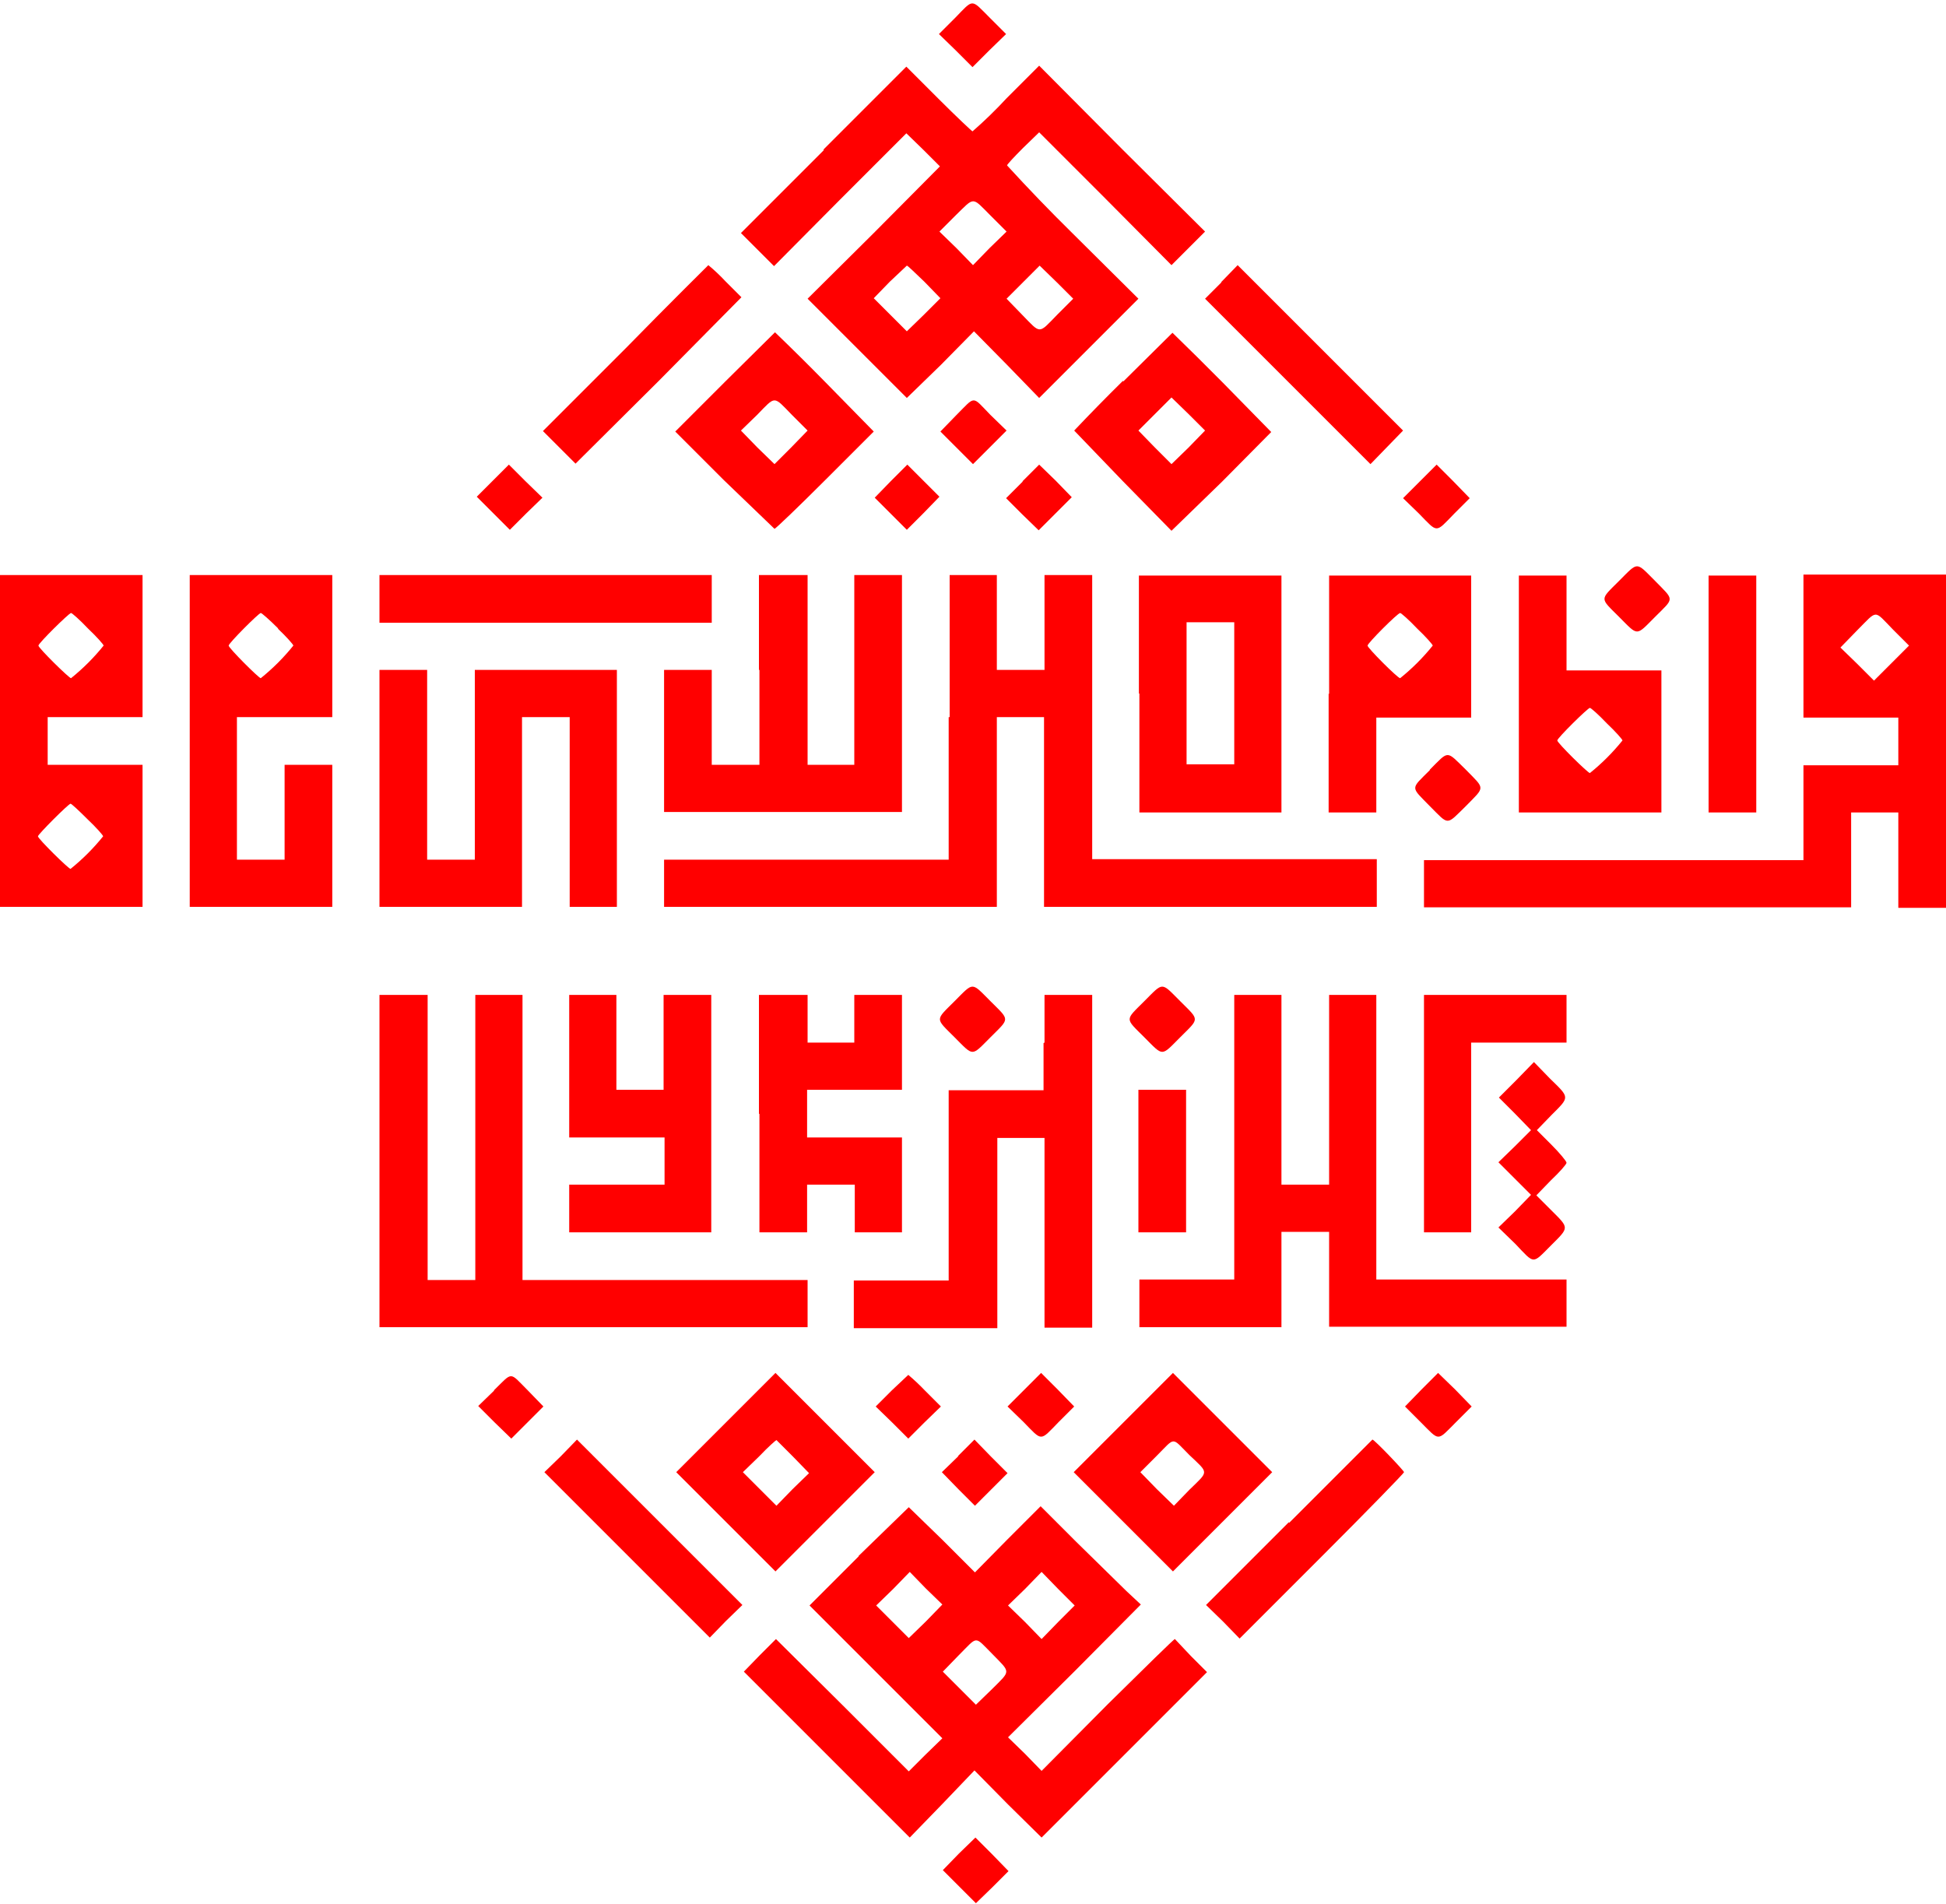
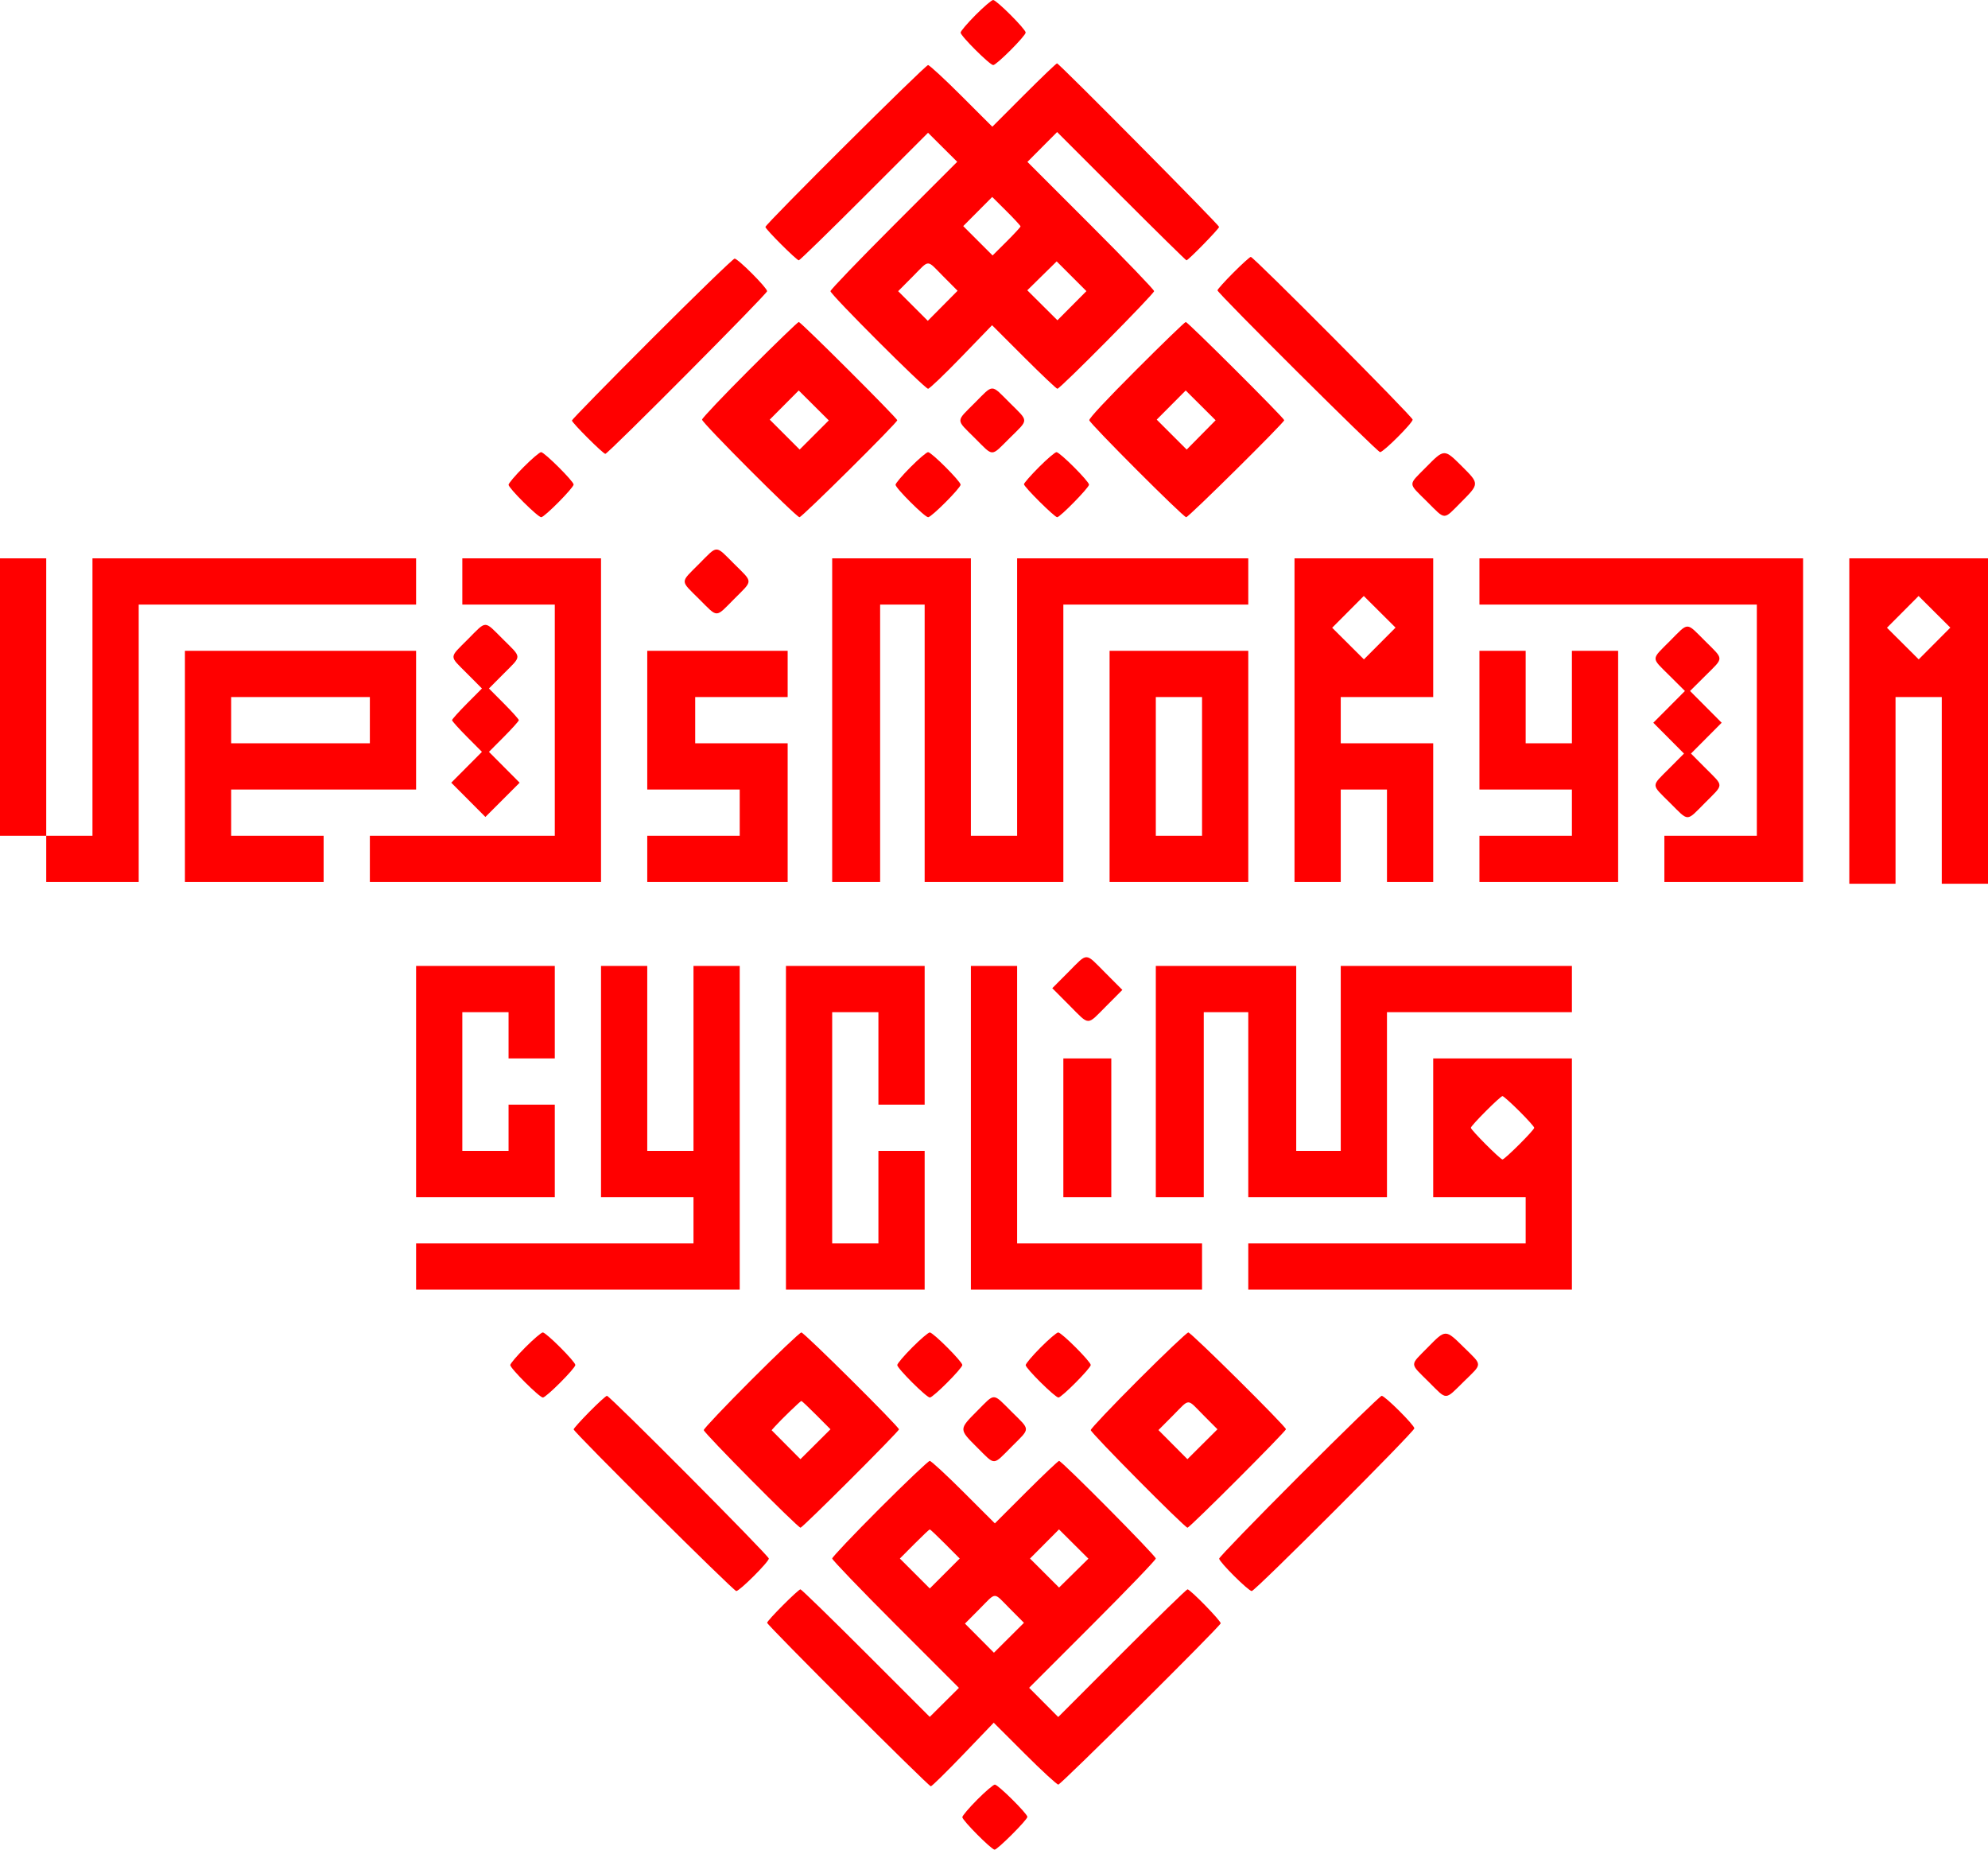
- <svg xmlns="http://www.w3.org/2000/svg" viewBox="0 0 400 391.3" fill="red">
-   <path d="M196.4 3.6L193 7l3.5 3.4 3.4 3.4 3.4-3.4 3.5-3.4-3.3-3.3c-4-4-3.3-4-7.2 0m-27 27.2l-17 17 3.4 3.4 3.4 3.4 13.6-13.7 13.6-13.6 3.5 3.4 3.4 3.4-13.6 13.7L166 61.4l10.2 10.2 10.2 10.2 7-6.8 6.8-6.9L207 75l6.6 6.8 10.2-10.2L234 61.4 220.5 48A369.2 369.2 0 01207 34c0-.2 1.5-1.8 3.3-3.6l3.3-3.2 13.6 13.6 13.6 13.7 3.5-3.5 3.4-3.4-17.1-17-17-17.1-6.7 6.7a89.5 89.5 0 01-7 6.8c-.1 0-3.3-3-7-6.7l-6.6-6.6-17 17m34.3 13.6l3.3 3.3-3.5 3.4-3.4 3.5-3.4-3.5-3.5-3.4 3.3-3.3c4-3.9 3.3-3.9 7.2 0m-75 27.3l-17 17 3.4 3.4 3.3 3.3 17.1-17 17-17.2-3.3-3.3a36.8 36.8 0 00-3.5-3.3s-7.8 7.7-17 17.1M190 57.9l3.3 3.4-3.4 3.4-3.5 3.4-3.4-3.4-3.4-3.4 3.3-3.4 3.5-3.3c.2 0 1.7 1.5 3.6 3.3m27.3 6.8c-3.9 4-3.3 4-7.2 0l-3.2-3.3 3.4-3.4 3.4-3.4 3.5 3.4 3.4 3.4-3.3 3.3m33.8-6.7l-3.4 3.4 17 17 17 17L285 92l3.4-3.5-17-17-17-17-3.4 3.5M149 78.5l-10.2 10.2 10 10 10.4 10c.2 0 4.9-4.5 10.4-10l10-10-10-10.2a501.4 501.4 0 00-10.3-10.2L149 78.5m81.8-.2a414 414 0 00-10 10.2l10 10.4 10 10.2L251.2 99l10.1-10.2-10-10.2a695 695 0 00-10.3-10.2l-10.1 10M244.3 92l-3.5 3.4-3.4-3.4-3.4-3.5 3.4-3.4 3.4-3.4 3.5 3.4 3.4 3.4-3.4 3.5m-81.5-6.7l3.2 3.2-3.4 3.5-3.4 3.4-3.5-3.4-3.4-3.5 3.3-3.2c3.9-4 3.3-4 7.2 0m33.8 0l-3.3 3.4 3.4 3.4 3.3 3.3 3.4-3.4 3.5-3.5-3.3-3.2c-3.9-4-3-4-7 0m-95.3 13.5l-3.3 3.3 3.4 3.4 3.4 3.4 3.3-3.3 3.4-3.3-3.5-3.4-3.4-3.4-3.3 3.3m81.8.1l-3.3 3.4 3.3 3.3 3.3 3.3 3.4-3.4 3.3-3.4-3.3-3.3-3.3-3.3L183 99m27.2 0l-3.4 3.4 3.3 3.3 3.4 3.3 3.4-3.4 3.4-3.4-3.3-3.4-3.4-3.3-3.4 3.4m81.7 0l-3.5 3.5 3.3 3.2c3.9 4 3.3 4 7.2 0l3.2-3.2-3.4-3.5-3.4-3.4-3.4 3.4m40.9 20.5c-4 4-4 3.4 0 7.4s3.4 4 7.4 0 4-3.3 0-7.4c-4-4-3.4-4-7.4 0M0 152.3v34.1H29.3v-29.2H9.8v-9.8h19.5v-29.2H0v34.1m39 0v34.1H68.3v-29.2h-9.8v19.5h-9.8V147.4h19.6v-29.2H39v34.1M78 123v5H146.3v-9.8H78v4.8m78.1 14.7v19.5h-9.8v-19.5h-9.8v29.2h48.9v-48.7h-9.8v39H166v-39H156v19.5m39 9.7v29.3h-58.5v9.7H204.9v-39h9.7v39H283v-9.8h-58.5v-58.4h-9.8v19.5h-9.8v-19.5h-9.7v29.2m39-4.9V167H263.4v-48.7H234.1v24.3m39 0V167h9.8v-19.5h19.5v-29.2h-29.2v24.3m39 0V167H341.5v-29.2H322v-19.5h-9.8v24.3m39 0V167h9.8v-48.7h-9.8v24.3m19.5-9.7v14.6h19.5v9.8h-19.5v19.5h-78v9.7h87.8V167h9.7v19.6h9.8V118.1H370.7v14.6m-352.6-3.5c1.8 1.7 3.2 3.3 3.2 3.5a44 44 0 01-6.7 6.7c-.4 0-6.7-6.2-6.7-6.7s6.3-6.7 6.7-6.7c.2 0 1.8 1.4 3.5 3.2m39 0c1.8 1.7 3.2 3.3 3.2 3.5a44 44 0 01-6.7 6.7c-.4 0-6.6-6.2-6.6-6.7s6.2-6.7 6.6-6.7c.2 0 1.8 1.4 3.6 3.2m234.1 0c1.8 1.7 3.2 3.3 3.2 3.5a44 44 0 01-6.7 6.7c-.5 0-6.7-6.2-6.7-6.7s6.2-6.7 6.7-6.7c.2 0 1.8 1.4 3.5 3.2m97.8.2l3.3 3.3-3.6 3.6-3.6 3.6-3.4-3.4-3.5-3.4 3.5-3.6c4.2-4.2 3.3-4.2 7.3-.1m-135.4 13v14.7h-9.8V127.9h9.8v14.6M78 162.1v24.3H107.3v-39h9.8v39h9.7v-48.7H97.6v39h-9.8v-39H78V162m252.3-13.3c1.8 1.7 3.2 3.3 3.2 3.5a44 44 0 01-6.7 6.7c-.4 0-6.7-6.2-6.7-6.7s6.3-6.7 6.7-6.7c.2 0 1.8 1.4 3.5 3.2m-36.4 9.6c-4 4-4 3.3 0 7.4 4 4 3.3 4 7.4 0 4-4.1 4-3.4 0-7.5-4.1-4-3.4-4-7.4 0M18 168.4c1.8 1.7 3.2 3.3 3.2 3.5a44 44 0 01-6.7 6.7c-.4 0-6.7-6.2-6.7-6.7 0-.4 6.3-6.7 6.7-6.7.2 0 1.8 1.5 3.5 3.2m178.2 37.4c-4 4-4 3.4 0 7.4s3.4 4 7.4 0 4-3.4 0-7.4-3.4-4-7.4 0m39 0c-4 4-4 3.4 0 7.4s3.4 4 7.4 0 4-3.4 0-7.4-3.4-4-7.4 0M78 238.7v34.1H166v-9.7h-58.6v-58.6h-9.7v58.6h-9.8v-58.6H78v34.2m39-19.5v14.6h19.6v9.7H117v9.8h29.2v-48.8h-9.8V224h-9.7v-19.5H117v14.7m39.1 9.7v24.4h9.8v-9.8h9.8v9.8h9.7v-19.5h-19.5V224h19.5v-19.5h-9.8v9.8H166v-9.8H156V229m58.5-14.6v9.7h-19.5v39.1h-19.5v9.8H205v-39.1h9.7v39h9.8V204.5h-9.8v9.8m39 19.5V263h-19.5v9.8H263.4v-19.6h9.8v19.5H322v-9.7h-39.1V244v-39.5h-9.7v39h-9.8v-39h-9.7v29.3m39-4.9v24.4h9.7v-39H322v-9.8H292.7V229m19-7l-3.6 3.6 3.3 3.3 3.3 3.4-3.3 3.3-3.4 3.3 3.4 3.4 3.3 3.3-3.3 3.4-3.4 3.3 3.5 3.4c4 4.2 3.4 4.2 7.3.3 3.8-3.8 3.8-3.5 0-7.3l-3-3 3-3.1c1.8-1.7 3.2-3.3 3.2-3.6 0-.3-1.4-2-3.1-3.7l-3-3 3-3.1c3.8-3.8 3.8-3.5-.3-7.5l-3.3-3.4-3.6 3.7M234 238.7v14.6h9.8V224h-9.8v14.7m-84.8 53.7l-10.2 10.2 10.2 10.2 10.2 10.2 10.2-10.2 10.2-10.2-10.2-10.2-10.2-10.2-10.2 10.2m61.4-6.8l-3.5 3.5 3.3 3.2c3.9 4 3.3 4 7.2 0l3.2-3.2-3.4-3.5-3.4-3.4-3.4 3.4m20.3 6.8l-10.2 10.2 10.2 10.2 10.2 10.2 10.2-10.2 10.2-10.2-10.2-10.2-10.2-10.2-10.2 10.2m61.3-6.8l-3.4 3.5 3.2 3.2c4 4 3.3 4 7.3 0l3.2-3.2-3.4-3.5-3.5-3.4-3.4 3.4m-190.6.2l-3.3 3.2 3.4 3.4 3.4 3.3 3.3-3.3 3.3-3.3-3.2-3.3c-3.9-3.9-3-3.9-7 0m81.8 0l-3.3 3.3 3.4 3.3 3.3 3.3 3.3-3.3 3.4-3.3-3.3-3.3a42.7 42.7 0 00-3.4-3.2l-3.4 3.2m-68 13.5l-3.4 3.3 17 17 17 17 3.3-3.4 3.4-3.3-17-17-17-17-3.3 3.4m47.7.1l3.3 3.4-3.4 3.3-3.3 3.4-3.4-3.4-3.5-3.5 3.4-3.3c1.8-1.9 3.4-3.3 3.5-3.3l3.4 3.4m34-.1l-3.4 3.3 3.4 3.5 3.4 3.4 3.4-3.4 3.3-3.3-3.4-3.4-3.4-3.5-3.4 3.4m47.6-.2c4 3.8 4 3.2 0 7.1l-3.2 3.3-3.5-3.4-3.4-3.5 3.3-3.3c4-4 3-4 6.8-.2m20.4 13.8l-17 17 3.5 3.4 3.4 3.5 17-17c9.2-9.2 16.8-17 16.8-17.2 0-.3-6.1-6.7-6.5-6.7L265 313m-88.5 6.9l-10.1 10.1 13.6 13.6 13.7 13.7-3.5 3.4-3.4 3.4-13.6-13.6-13.7-13.6-3.3 3.3-3.3 3.4 17 17 17.1 17.1 6.7-6.9 6.6-6.9 6.9 7 6.9 6.8 17-17 17-17-3.3-3.3-3.3-3.5c-.1-.1-6.3 6-13.8 13.4L214.1 364l-3.4-3.5-3.5-3.4 13.7-13.6 13.6-13.7-3-2.8-10.3-10.1-7.3-7.3-6.8 6.8-6.7 6.8-6.7-6.7-6.9-6.7-10.3 10m13.8 13.5l-3.5 3.4-3.3-3.3-3.4-3.4 3.5-3.4 3.4-3.5 3.3 3.4 3.4 3.3-3.4 3.5m27.2.1l-3.4 3.5-3.4-3.5-3.5-3.4 3.5-3.4 3.4-3.5 3.4 3.5 3.4 3.4-3.4 3.4M204 340c3.8 3.9 3.8 3.3-.1 7.2l-3.3 3.2-3.4-3.4-3.4-3.4 3.3-3.4c4-4 3.1-4 6.9-.2m-6.9 41l-3.3 3.4 3.4 3.4 3.4 3.4 3.4-3.3 3.3-3.3-3.4-3.5-3.4-3.4-3.4 3.3" fill-rule="evenodd" />
+ <svg xmlns="http://www.w3.org/2000/svg" viewBox="0 0 400 372.093" fill="red">
+   <path d="M196.289 3.021c-1.654 1.662-3.007 3.255-3.007 3.539 0 .673 5.884 6.532 6.56 6.532.664 0 6.532-5.88 6.532-6.546 0-.674-5.872-6.546-6.546-6.546-.292 0-1.885 1.36-3.539 3.021m9.74 16.1l-6.367 6.374-6.208-6.201c-3.415-3.411-6.44-6.202-6.723-6.202-.567 0-32.726 32.003-32.726 32.566 0 .448 6.275 6.711 6.723 6.711.185 0 6.111-5.773 13.169-12.829l12.833-12.83 2.934 2.92 2.935 2.919-12.751 12.754c-7.013 7.015-12.751 12.987-12.751 13.271 0 .676 18.969 19.635 19.641 19.631.283-.002 3.295-2.879 6.693-6.393l6.18-6.389 6.399 6.393c3.52 3.516 6.554 6.392 6.743 6.392.559 0 19.461-19.078 19.461-19.642 0-.284-5.736-6.25-12.745-13.258l-12.746-12.741 2.99-3.003 2.989-3.003 12.903 12.904c7.096 7.097 13.001 12.904 13.122 12.904.367 0 6.58-6.363 6.565-6.725-.016-.42-32.207-32.896-32.607-32.896-.159 0-3.154 2.868-6.656 6.373m-.689 26.422c0 .139-1.265 1.511-2.812 3.05l-2.812 2.797-2.954-2.953-2.953-2.954 2.916-2.931 2.916-2.931 2.849 2.835c1.568 1.559 2.85 2.948 2.85 3.087m42.801 9.33c-1.749 1.756-3.18 3.346-3.18 3.533 0 .552 32.17 32.55 32.725 32.55.675 0 6.552-5.867 6.552-6.54 0-.574-31.996-32.736-32.567-32.736-.192 0-1.781 1.437-3.53 3.193M131.179 68.132c-8.858 8.86-16.106 16.266-16.106 16.458 0 .45 6.276 6.711 6.726 6.711.553 0 32.551-32.17 32.551-32.725 0-.675-5.867-6.552-6.541-6.552-.289 0-7.772 7.249-16.63 16.108m58.619-12.529l2.875 2.89-2.997 3.023-2.996 3.023-2.982-2.982-2.982-2.982 2.916-2.931c3.5-3.517 2.713-3.512 6.166-.041m25.88 5.894l-2.916 2.931-3.032-3.015-3.032-3.015 2.957-2.908 2.957-2.907 2.991 2.991 2.992 2.991-2.917 2.932m-64.862 12.838c-5.257 5.259-9.558 9.795-9.558 10.08 0 .65 18.954 19.633 19.603 19.633.516 0 19.673-18.994 19.673-19.506 0-.426-19.387-19.77-19.815-19.77-.19 0-4.646 4.303-9.903 9.563m77.833.042c-6.166 6.171-9.552 9.803-9.475 10.164.157.736 18.917 19.507 19.496 19.507.487 0 19.728-19.034 19.728-19.517 0-.418-19.394-19.759-19.813-19.758-.188 0-4.66 4.322-9.936 9.604m-32.532 6.68c-3.848 3.865-3.849 3.217.014 7.063 3.857 3.842 3.155 3.842 7.033-.001 3.885-3.85 3.883-3.224.016-7.075-3.864-3.848-3.216-3.849-7.063.013m-32.29 6.446l-2.931 2.931-3.01-3.009-3.009-3.01 2.916-2.931 2.916-2.932 3.024 3.01 3.025 3.011-2.931 2.93m77.854-.012l-2.911 2.948-3.015-3.012-3.015-3.012 2.917-2.931 2.916-2.932 3.01 2.996 3.009 2.996-2.911 2.947m-136.348 6.487c-1.654 1.661-3.007 3.254-3.007 3.538 0 .681 5.888 6.532 6.573 6.532.651 0 6.519-5.921 6.519-6.578 0-.652-5.891-6.514-6.546-6.514-.292 0-1.885 1.36-3.539 3.022m77.864 0c-1.654 1.661-3.008 3.254-3.008 3.538 0 .673 5.885 6.532 6.561 6.532.664 0 6.532-5.88 6.532-6.546 0-.674-5.872-6.546-6.546-6.546-.293 0-1.885 1.36-3.539 3.022m25.84 0c-1.654 1.661-3.008 3.206-3.008 3.432 0 .524 6.155 6.638 6.683 6.638.579 0 6.409-5.954 6.409-6.546 0-.674-5.871-6.546-6.546-6.546-.292 0-1.884 1.36-3.538 3.022m77.868.033c-3.649 3.7-3.667 3.025.182 6.857 3.855 3.84 3.241 3.826 6.891.159 3.711-3.729 3.711-3.702.158-7.236-3.557-3.538-3.524-3.539-7.231.22m-146.257 19.432c-3.848 3.865-3.85 3.217.013 7.063 3.864 3.849 3.217 3.85 7.063-.013 3.849-3.864 3.85-3.216-.013-7.063-3.864-3.848-3.216-3.85-7.063.013M0 140.224v27.907h9.302v9.302h18.605v-55.814h55.814v-9.302H18.605v55.814H9.302v-55.814H0v27.907m93.023-23.256v4.651h18.605v46.512H74.419v9.302H120.93v-65.116H93.023v4.651m74.419 27.907v32.558h9.647v-55.814h8.958v55.814h27.906v-55.814h37.21v-9.302h-46.512v55.814h-9.302v-55.814h-27.907v32.558m93.023 0v32.558h9.302v-18.604h9.303v18.604h9.302v-27.907h-18.605v-9.302h18.605v-27.907h-27.907v32.558m37.209-27.907v4.651h55.814v46.512h-18.604v9.302h27.907v-65.116H297.674v4.651m74.419 28.079v32.731h9.302v-37.554h9.303v37.554H400v-65.461h-27.907v32.73m-94.481-15.596l-3.18 3.194-3.194-3.181-3.194-3.18 3.181-3.194 3.18-3.194 3.194 3.181 3.194 3.18-3.181 3.194m111.628 0l-3.18 3.194-3.194-3.181-3.194-3.18 3.181-3.194 3.18-3.194 3.194 3.181 3.194 3.18-3.181 3.194m-295.104-.848c-3.836 3.852-3.82 3.212-.172 6.877l3.007 3.021-3.007 3.022c-1.655 1.662-3.008 3.17-3.008 3.352 0 .182 1.353 1.691 3.008 3.352l3.007 3.022-3.087 3.101-3.087 3.101 3.435 3.447 3.434 3.447 3.445-3.444 3.445-3.445-3.089-3.104-3.089-3.103 3.007-3.022c1.654-1.661 3.008-3.17 3.008-3.352 0-.182-1.354-1.69-3.008-3.352l-3.007-3.022 3.007-3.021c3.652-3.668 3.668-3.053-.186-6.891-3.864-3.848-3.216-3.849-7.063.014m241.861.344c-3.844 3.86-3.837 3.23-.079 6.971l3.101 3.086-3.18 3.194-3.181 3.194 3.087 3.1 3.086 3.101-3.007 3.022c-3.651 3.668-3.668 3.053.186 6.891 3.864 3.848 3.216 3.849 7.063-.014 3.836-3.852 3.82-3.213.173-6.877l-3.008-3.022 3.087-3.101 3.087-3.1-3.181-3.194-3.18-3.194 3.101-3.086c3.761-3.744 3.769-3.139-.092-6.984-3.864-3.849-3.217-3.85-7.063.013m-298.788 25.23v23.256h27.907v-9.302H46.512v-9.302h37.209v-27.907H37.209v23.255m93.024-9.302v13.954h18.604v9.302h-18.604v9.302H158.484v-27.907h-18.605v-9.302h18.605v-9.302H130.233v13.953m93.023 9.302v23.256h27.907V130.922h-27.907v23.255m74.418-9.302v13.954h18.605v9.302h-18.605v9.302h27.907V130.922h-9.302v18.604h-9.302v-18.604h-9.303v13.953m-223.255 0v4.651H46.512v-9.302h27.907v4.651m167.441 9.302v13.954h-9.302v-27.907h9.302v13.953m-26.873 41.344l-3.26 3.273 3.433 3.446c4.141 4.157 3.454 4.141 7.407.172l3.26-3.274-3.433-3.445c-4.141-4.157-3.454-4.141-7.407-.172m-131.266 22.05v23.256h27.907v-18.605h-9.302v9.303h-9.303v-27.907h9.303v9.302h9.302v-18.605H83.721v23.256m37.209 0v23.256h18.605v9.302H83.721v9.303h65.116V194.315h-9.302v37.21h-9.302v-37.21h-9.303v23.256m37.21 9.302v32.559h27.907v-27.907h-9.303v18.604h-9.302V203.618h9.302v18.604h9.303v-27.907H158.14v32.558m37.209 0v32.559H241.86v-9.303h-37.209v-55.814h-9.302v32.558m37.209-9.302v23.256h9.647v-37.209h8.958v37.209h27.907v-37.209h37.209v-9.303h-46.512v37.21h-8.957v-37.21h-28.252v23.256m-18.605 9.302v13.954h9.647V212.92h-9.647v13.953m74.419 0v13.954h18.605v9.302h-55.814v9.303h65.116V212.92h-27.907v13.953m17.306-3.366c1.662 1.654 3.021 3.169 3.021 3.366 0 .459-5.928 6.374-6.387 6.374-.441 0-6.36-5.932-6.36-6.374 0-.441 5.919-6.373 6.36-6.373.189 0 1.704 1.353 3.366 3.007m-200 47.559c-1.655 1.662-3.008 3.254-3.008 3.539 0 .673 5.884 6.532 6.56 6.532.665 0 6.532-5.88 6.532-6.546 0-.674-5.872-6.546-6.546-6.546-.292 0-1.884 1.359-3.538 3.021m45.482 6.542c-5.257 5.259-9.558 9.795-9.558 10.08 0 .562 18.909 19.633 19.466 19.633.432 0 19.811-19.35 19.811-19.781 0-.548-19.087-19.495-19.639-19.495-.287 0-4.822 4.303-10.08 9.563m32.381-6.542c-1.654 1.662-3.007 3.254-3.007 3.539 0 .673 5.884 6.532 6.56 6.532.665 0 6.532-5.88 6.532-6.546 0-.674-5.872-6.546-6.546-6.546-.292 0-1.884 1.359-3.539 3.021m25.84 0c-1.654 1.662-3.007 3.26-3.007 3.552 0 .659 5.925 6.519 6.592 6.519.642 0 6.5-5.899 6.5-6.546 0-.674-5.872-6.546-6.546-6.546-.292 0-1.885 1.359-3.539 3.021m19.643 6.542c-5.257 5.259-9.558 9.795-9.558 10.08 0 .562 18.909 19.633 19.466 19.633.45 0 19.81-19.36 19.81-19.81 0-.563-19.074-19.466-19.642-19.466-.285 0-4.818 4.303-10.076 9.563m58.211-6.513c-3.635 3.699-3.658 3.024.238 6.903 3.774 3.758 3.143 3.767 7.08-.091 3.781-3.704 3.778-3.138.033-6.823-3.788-3.728-3.677-3.728-7.351.011m-168.642 12.913c-1.746 1.769-3.175 3.358-3.175 3.533 0 .538 32.184 32.528 32.725 32.528.674 0 6.551-5.867 6.551-6.54 0-.577-31.997-32.737-32.571-32.737-.195 0-1.783 1.447-3.53 3.216m78.041-.194c-3.731 3.748-3.731 3.681.014 7.408 3.668 3.651 3.052 3.668 6.89-.186 3.849-3.865 3.85-3.217-.013-7.063-3.856-3.84-3.241-3.826-6.891-.159m64.776 13.098c-8.857 8.866-16.104 16.35-16.104 16.631 0 .665 5.886 6.526 6.554 6.526.673 0 32.723-32.063 32.719-32.732-.005-.657-5.917-6.545-6.573-6.545-.27 0-7.738 7.254-16.596 16.12m-97.147-12.236l2.834 2.849-3.022 3.008-3.021 3.008-2.901-2.916-2.9-2.916.668-.745c1.217-1.358 5.132-5.138 5.321-5.138.102 0 1.461 1.282 3.021 2.85m77.863 0l2.835 2.849-3.022 3.008-3.021 3.008-2.914-2.929-2.914-2.929 2.913-2.928c3.496-3.514 2.717-3.504 6.123-.079M177 303.448c-5.257 5.259-9.558 9.793-9.558 10.075 0 .282 5.738 6.253 12.75 13.267l12.751 12.754-2.934 2.919-2.935 2.92-12.832-12.83c-7.058-7.056-12.99-12.829-13.182-12.829-.45 0-6.71 6.276-6.71 6.727 0 .469 32.47 32.894 32.939 32.894.209 0 3.142-2.878 6.518-6.397l6.139-6.397 6.232 6.225c3.428 3.424 6.472 6.225 6.766 6.225.513 0 32.4-31.663 32.662-32.432.143-.422-6.118-6.845-6.673-6.845-.197 0-6.129 5.78-13.184 12.843l-12.825 12.842-2.928-2.941-2.928-2.942 12.745-12.741c7.01-7.008 12.745-12.976 12.745-13.263 0-.564-18.906-19.637-19.465-19.637-.186 0-3.17 2.827-6.63 6.284l-6.291 6.284-6.291-6.284c-3.46-3.457-6.523-6.284-6.807-6.284-.283 0-4.817 4.303-10.074 9.563m13.183 7.149l2.916 2.931-3.009 3.01-3.01 3.009-3.009-3.009-3.01-3.01 2.916-2.931c1.603-1.612 3-2.931 3.103-2.931.103 0 1.5 1.319 3.103 2.931m25.86 5.861l-2.951 2.905-2.923-2.918-2.924-2.917 2.916-2.932 2.917-2.931 2.958 2.944 2.958 2.945-2.951 2.904m-12.848 7.15l2.834 2.849-3.022 3.008-3.021 3.008-2.914-2.929-2.914-2.929 2.913-2.929c3.496-3.513 2.717-3.503 6.124-.078m-6.561 38.414c-1.654 1.662-3.008 3.255-3.008 3.539 0 .633 5.865 6.532 6.495 6.532.589 0 6.597-6.008 6.597-6.597 0-.639-5.902-6.495-6.546-6.495-.292 0-1.884 1.36-3.538 3.021" fill-rule="evenodd" />
</svg>
